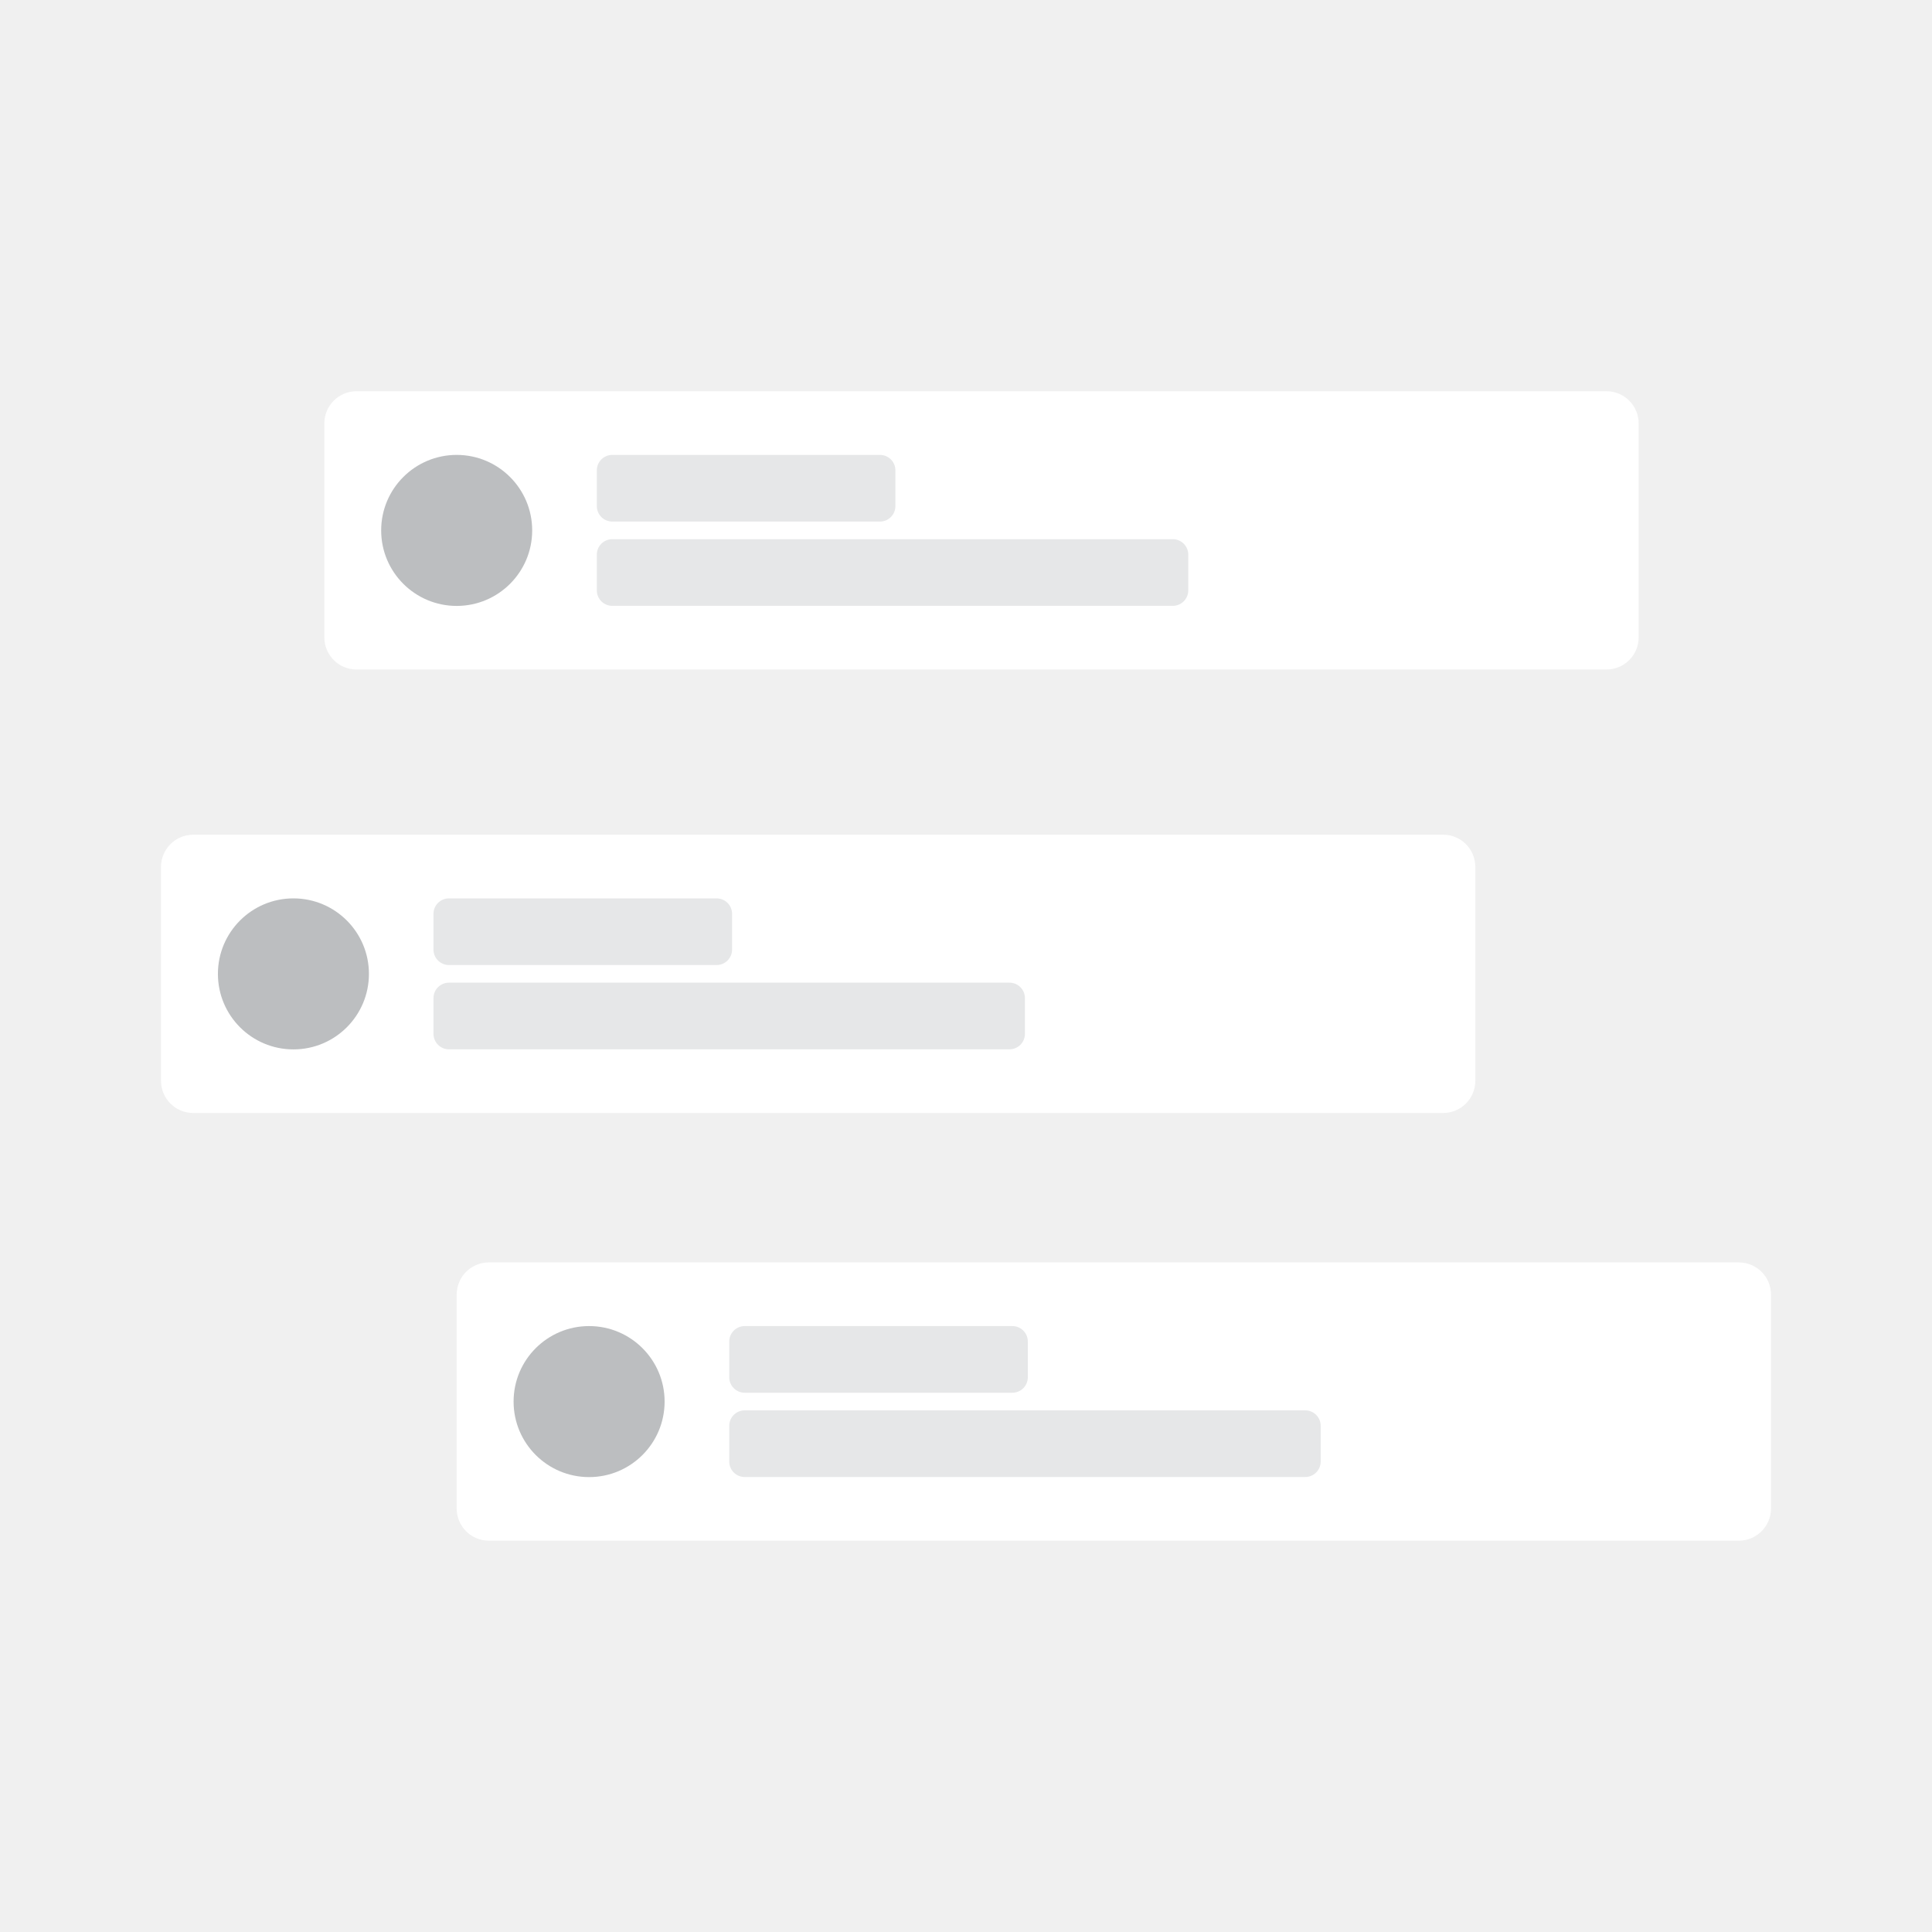
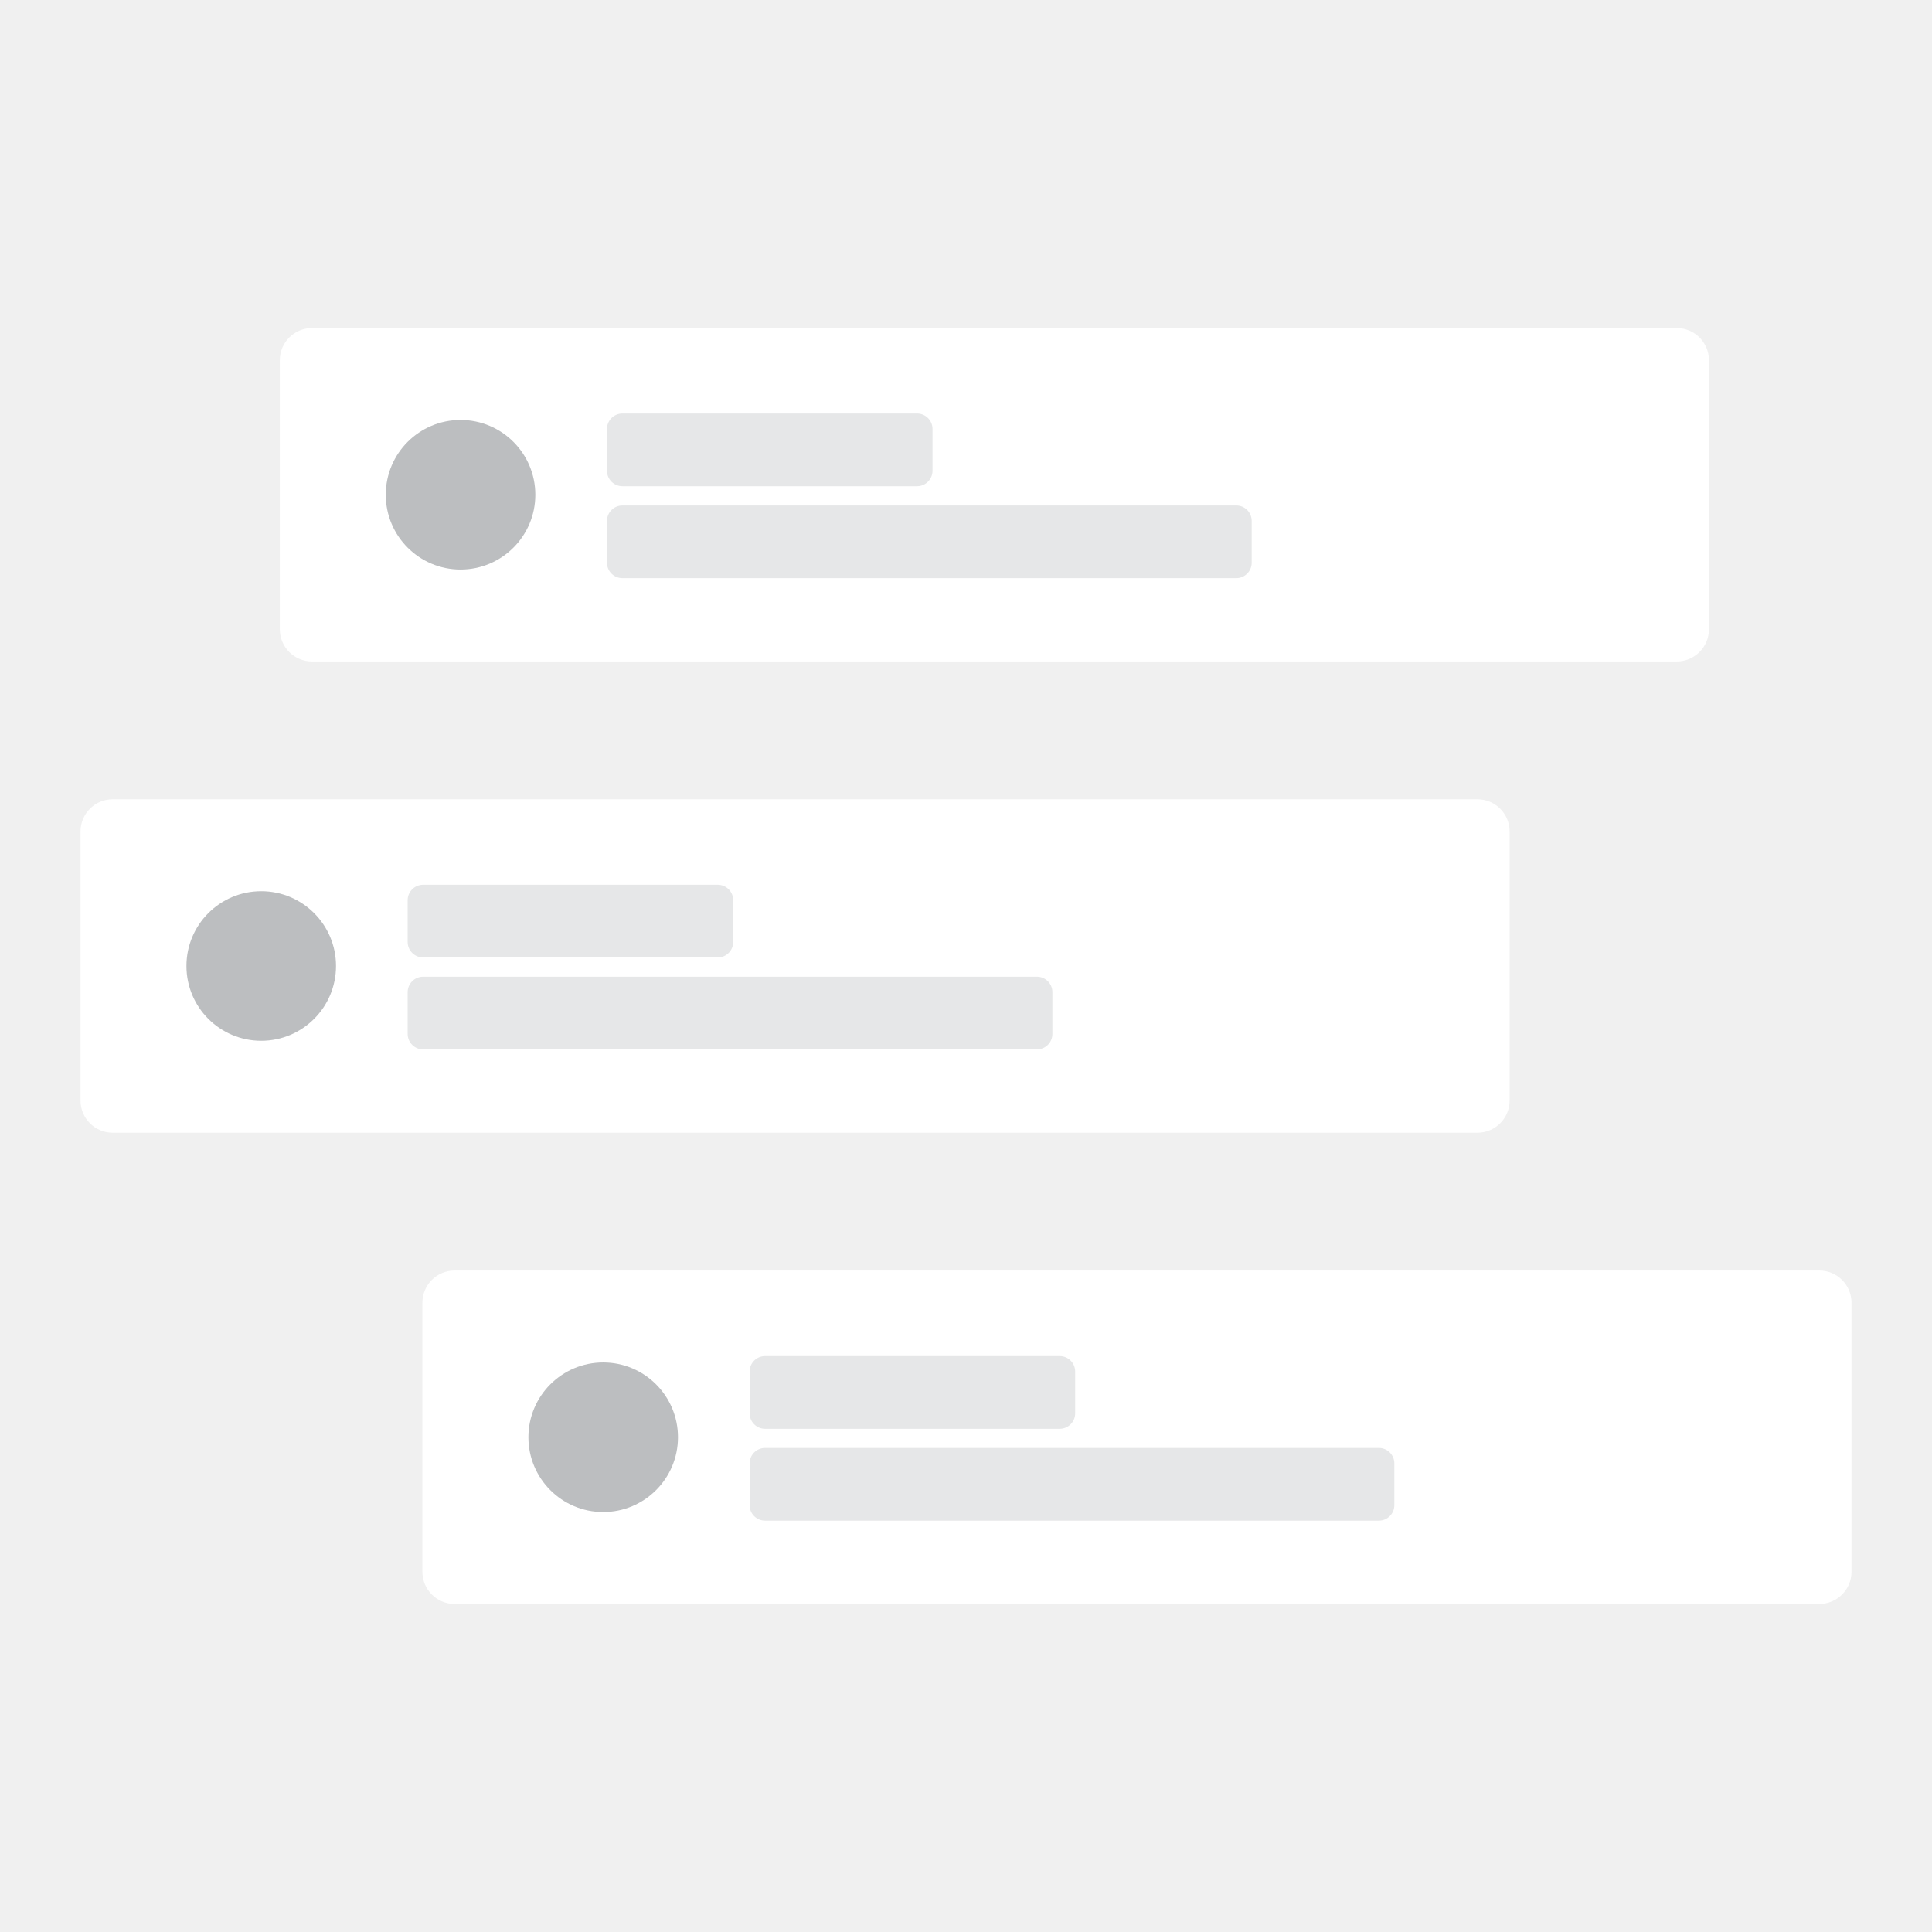
- <svg xmlns="http://www.w3.org/2000/svg" id="f48c82be-af69-47e0-88db-b765bedc1d13" data-name="Layer 1" viewBox="0 0 240 240">
+ <svg xmlns="http://www.w3.org/2000/svg" id="bb7dac0d-c86d-4eae-9345-05ead570be6d" data-name="Layer 1" viewBox="0 0 240 240">
  <defs>
-     <style>.f350e6a5-c7dc-4782-943e-3cb25ce4b759{fill:#fff;}.f86405e4-51cc-4320-a543-8a998346e13c{fill:#bcbec0;}.f3dcc940-fef8-4413-a78b-ff0070d212b8{fill:#e6e7e8;}</style>
+     <style>.e4b4c873-5e79-4c66-a530-269f7775150b{fill:#fff;}.f8c35eef-c260-42fc-be6f-7c8afb0beeeb{fill:#bcbec0;}.ee8c2e6d-b8f3-4b81-80ab-31d470d121b9{fill:#e6e7e8;}</style>
  </defs>
-   <rect class="f350e6a5-c7dc-4782-943e-3cb25ce4b759" x="40.29" y="48.6" width="163.27" height="34.57" rx="4" />
-   <circle class="f86405e4-51cc-4320-a543-8a998346e13c" cx="56.73" cy="65.89" r="9.38" />
-   <rect class="f3dcc940-fef8-4413-a78b-ff0070d212b8" x="74.14" y="56.51" width="37.09" height="8.28" rx="1.92" />
-   <rect class="f3dcc940-fef8-4413-a78b-ff0070d212b8" x="74.14" y="66.98" width="73.47" height="8.28" rx="1.92" />
-   <rect class="f350e6a5-c7dc-4782-943e-3cb25ce4b759" x="20" y="103.69" width="163.27" height="34.57" rx="4" />
-   <circle class="f86405e4-51cc-4320-a543-8a998346e13c" cx="36.45" cy="120.98" r="9.38" />
-   <rect class="f3dcc940-fef8-4413-a78b-ff0070d212b8" x="53.85" y="111.6" width="37.09" height="8.28" rx="1.92" />
-   <rect class="f3dcc940-fef8-4413-a78b-ff0070d212b8" x="53.85" y="122.07" width="73.47" height="8.28" rx="1.92" />
-   <rect class="f350e6a5-c7dc-4782-943e-3cb25ce4b759" x="56.73" y="156.82" width="163.27" height="34.57" rx="4" />
-   <circle class="f86405e4-51cc-4320-a543-8a998346e13c" cx="73.18" cy="174.11" r="9.38" />
-   <rect class="f3dcc940-fef8-4413-a78b-ff0070d212b8" x="90.59" y="164.73" width="37.09" height="8.28" rx="1.92" />
-   <rect class="f3dcc940-fef8-4413-a78b-ff0070d212b8" x="90.59" y="175.2" width="73.47" height="8.28" rx="1.92" />
+   <rect class="e4b4c873-5e79-4c66-a530-269f7775150b" x="34.76" y="40.75" width="177.53" height="41.42" rx="4" />
+   <circle class="f8c35eef-c260-42fc-be6f-7c8afb0beeeb" cx="57.21" cy="61.46" r="9.29" />
+   <rect class="ee8c2e6d-b8f3-4b81-80ab-31d470d121b9" x="75.4" y="51.37" width="40.44" height="9.03" rx="1.92" />
+   <rect class="ee8c2e6d-b8f3-4b81-80ab-31d470d121b9" x="75.4" y="62.79" width="80.09" height="9.03" rx="1.92" />
+   <rect class="e4b4c873-5e79-4c66-a530-269f7775150b" x="10" y="99.29" width="177.53" height="41.42" rx="4" />
+   <circle class="f8c35eef-c260-42fc-be6f-7c8afb0beeeb" cx="32.45" cy="120" r="9.29" />
+   <rect class="ee8c2e6d-b8f3-4b81-80ab-31d470d121b9" x="50.64" y="109.91" width="40.44" height="9.03" rx="1.92" />
+   <rect class="ee8c2e6d-b8f3-4b81-80ab-31d470d121b9" x="50.64" y="121.33" width="80.09" height="9.03" rx="1.92" />
+   <rect class="e4b4c873-5e79-4c66-a530-269f7775150b" x="52.47" y="157.83" width="177.53" height="41.42" rx="4" />
+   <circle class="f8c35eef-c260-42fc-be6f-7c8afb0beeeb" cx="74.93" cy="178.54" r="9.29" />
+   <rect class="ee8c2e6d-b8f3-4b81-80ab-31d470d121b9" x="93.12" y="168.46" width="40.44" height="9.03" rx="1.92" />
+   <rect class="ee8c2e6d-b8f3-4b81-80ab-31d470d121b9" x="93.12" y="179.87" width="80.09" height="9.03" rx="1.92" />
</svg>
